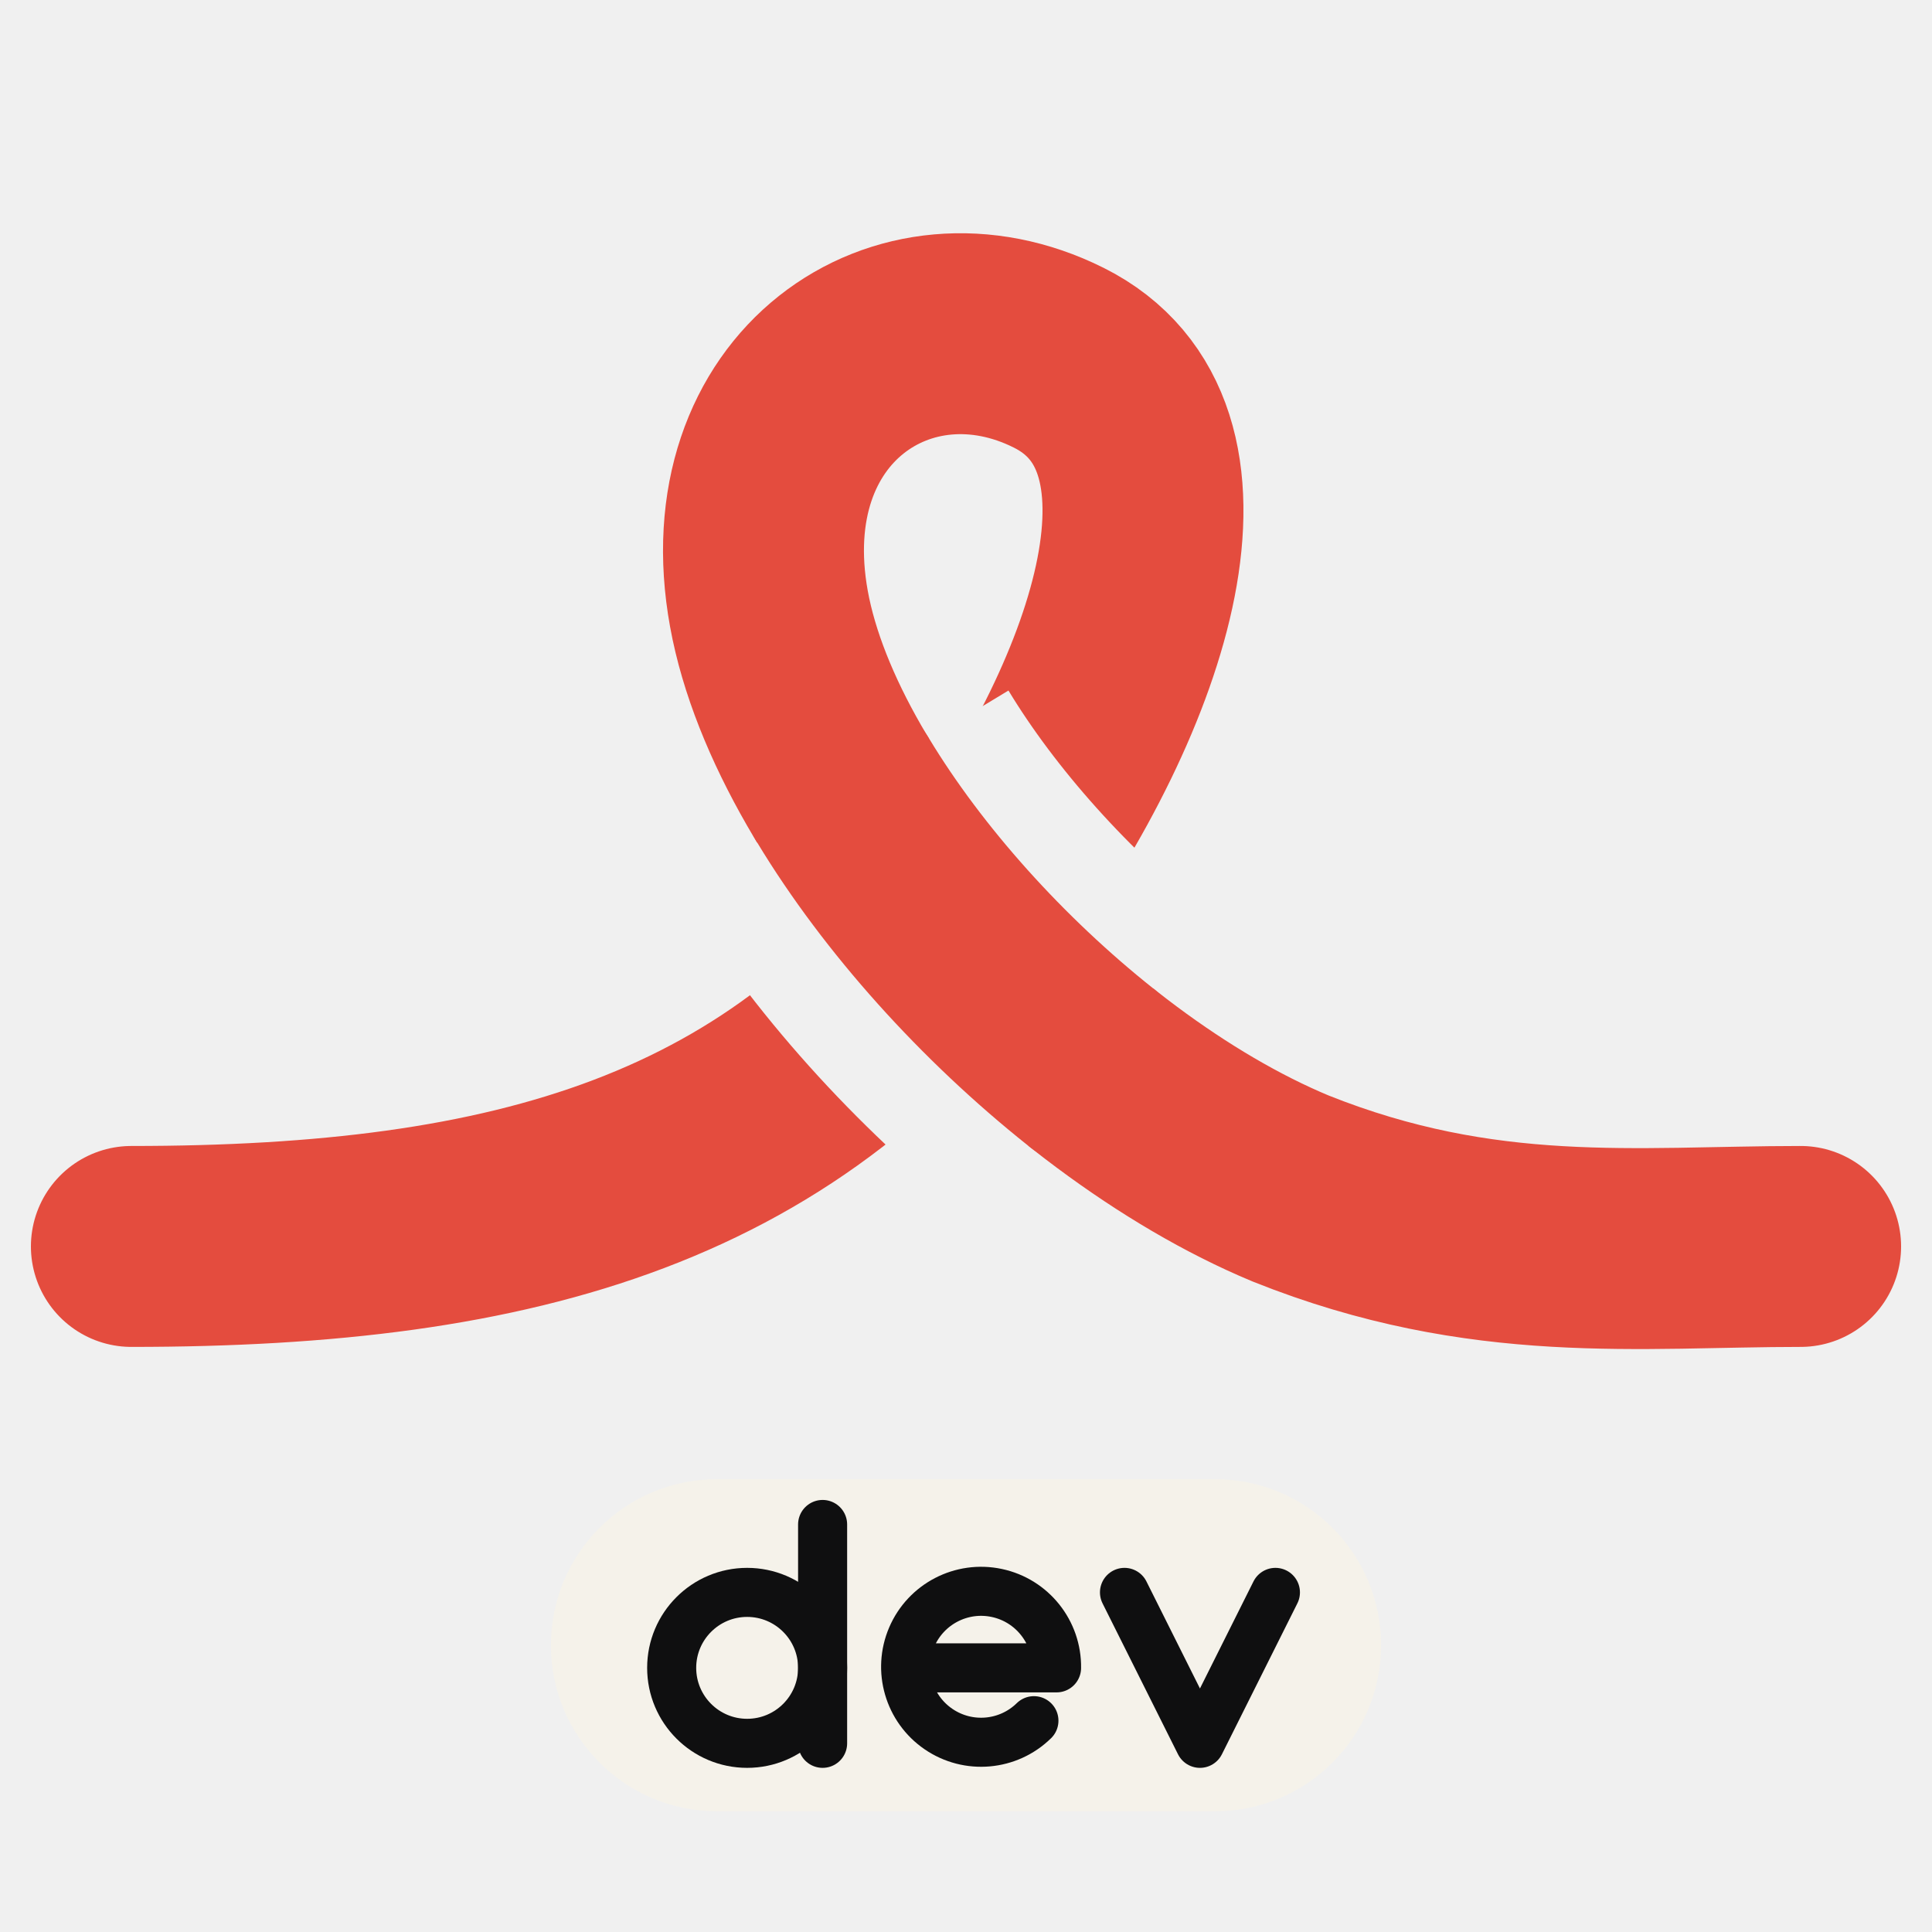
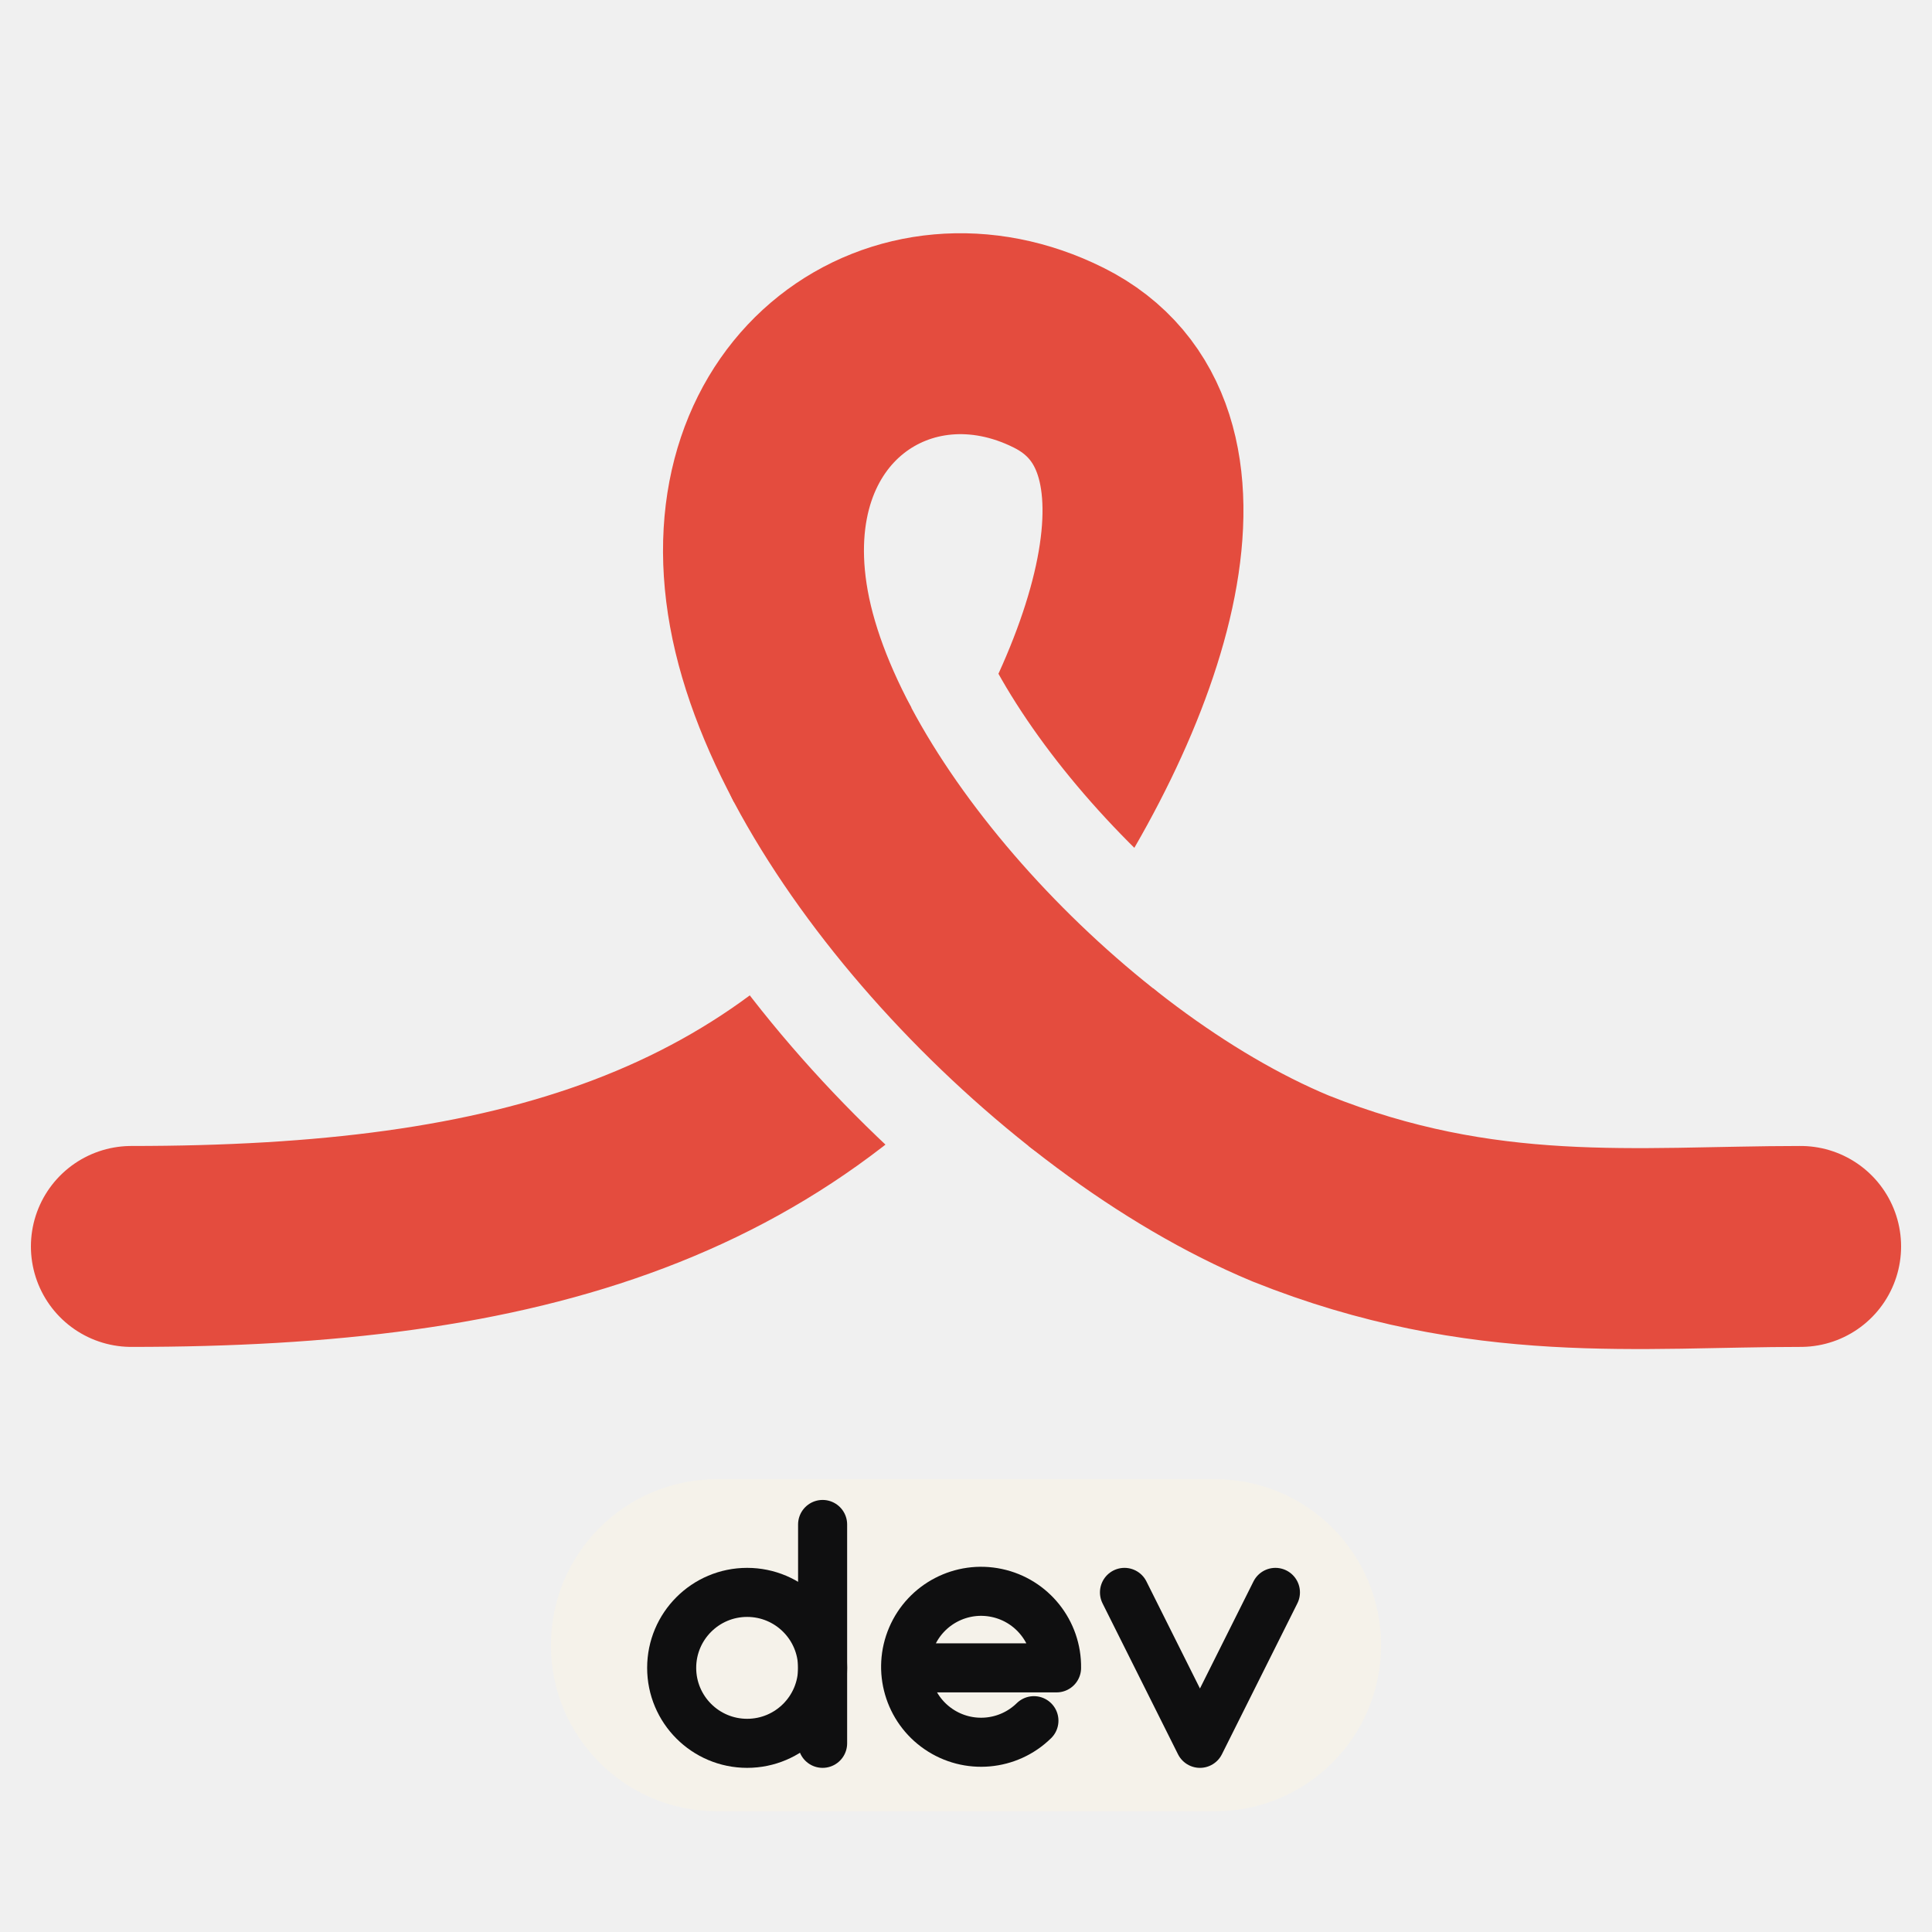
<svg xmlns="http://www.w3.org/2000/svg" viewBox="0 0 512 512">
  <defs>
    <mask id="cut" maskUnits="userSpaceOnUse" x="-100" y="-100" width="712" height="712">
      <rect x="-100" y="-100" width="712" height="712" fill="#fff" />
-       <path d="M224.2 222C239.8 247.8 262.9 273.4 288.3 293.6" fill="none" stroke="#000" stroke-width="100" />
+       <path d="M218.9 212.8C234.3 241.7 259.8 271 288.3 293.6" fill="none" stroke="#000" stroke-width="100" />
    </mask>
  </defs>
  <g transform="translate(0 -46) scale(1.024) translate(-6 27.5)">
    <path d="M40 340C140 340 210 320 260 250C300 195 320 130 280 110C240 90 195 120 205 175C215 230 280 300 340 325C390 345 430 340 472 340" fill="none" stroke="#E44C3E" stroke-width="52" stroke-linecap="round" mask="url(#cut)" />
-     <path d="M224.2 222C239.8 247.8 262.9 273.4 288.3 293.6" fill="none" stroke="#E44C3E" stroke-width="52" stroke-linecap="round" />
+     <path d="M218.9 212.8C234.3 241.7 259.8 271 288.3 293.6" fill="none" stroke="#E44C3E" stroke-width="52" stroke-linecap="round" />
  </g>
  <rect x="146" y="392" width="220" height="88" rx="44" fill="#F5F2EA" />
  <g fill="none" stroke="#0F0F10" stroke-width="13" stroke-linecap="round" stroke-linejoin="round">
    <circle cx="198" cy="442" r="20" />
    <path d="M218 404V462" />
    <path d="M240 442H280A20 20 0 1 0 274 456" />
    <path d="M298 422L318 462L338 422" />
  </g>
</svg>
